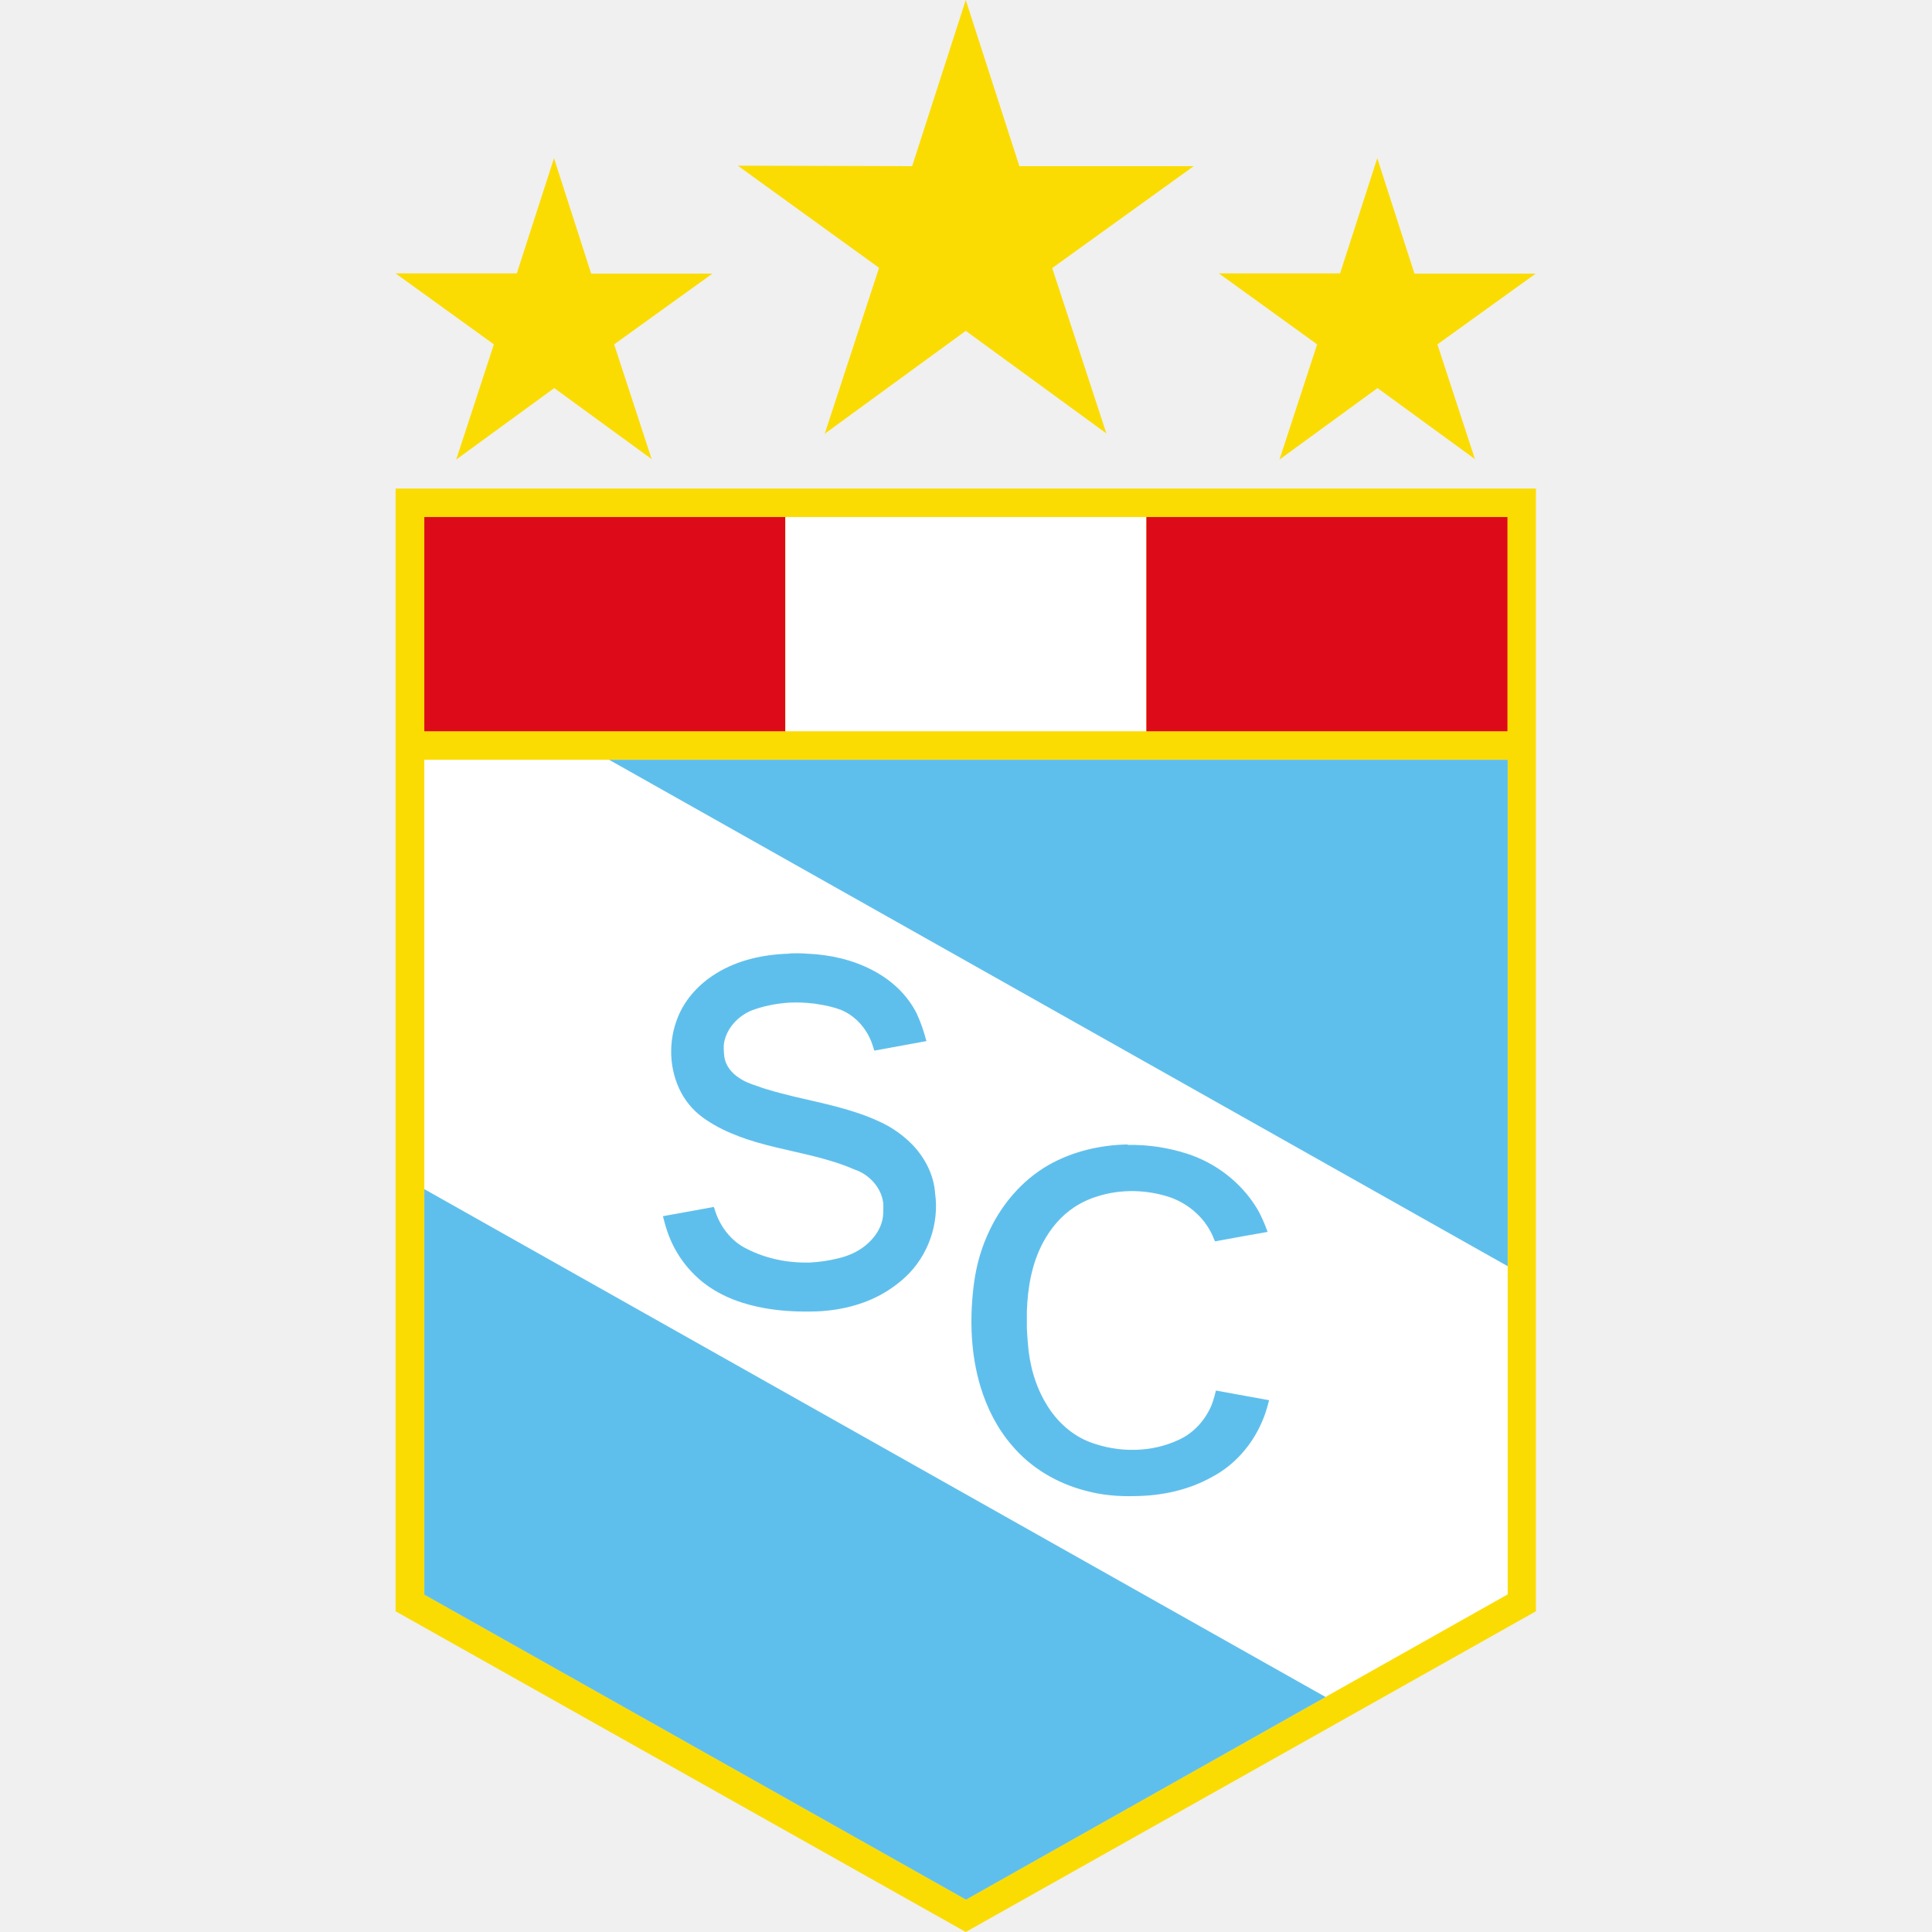
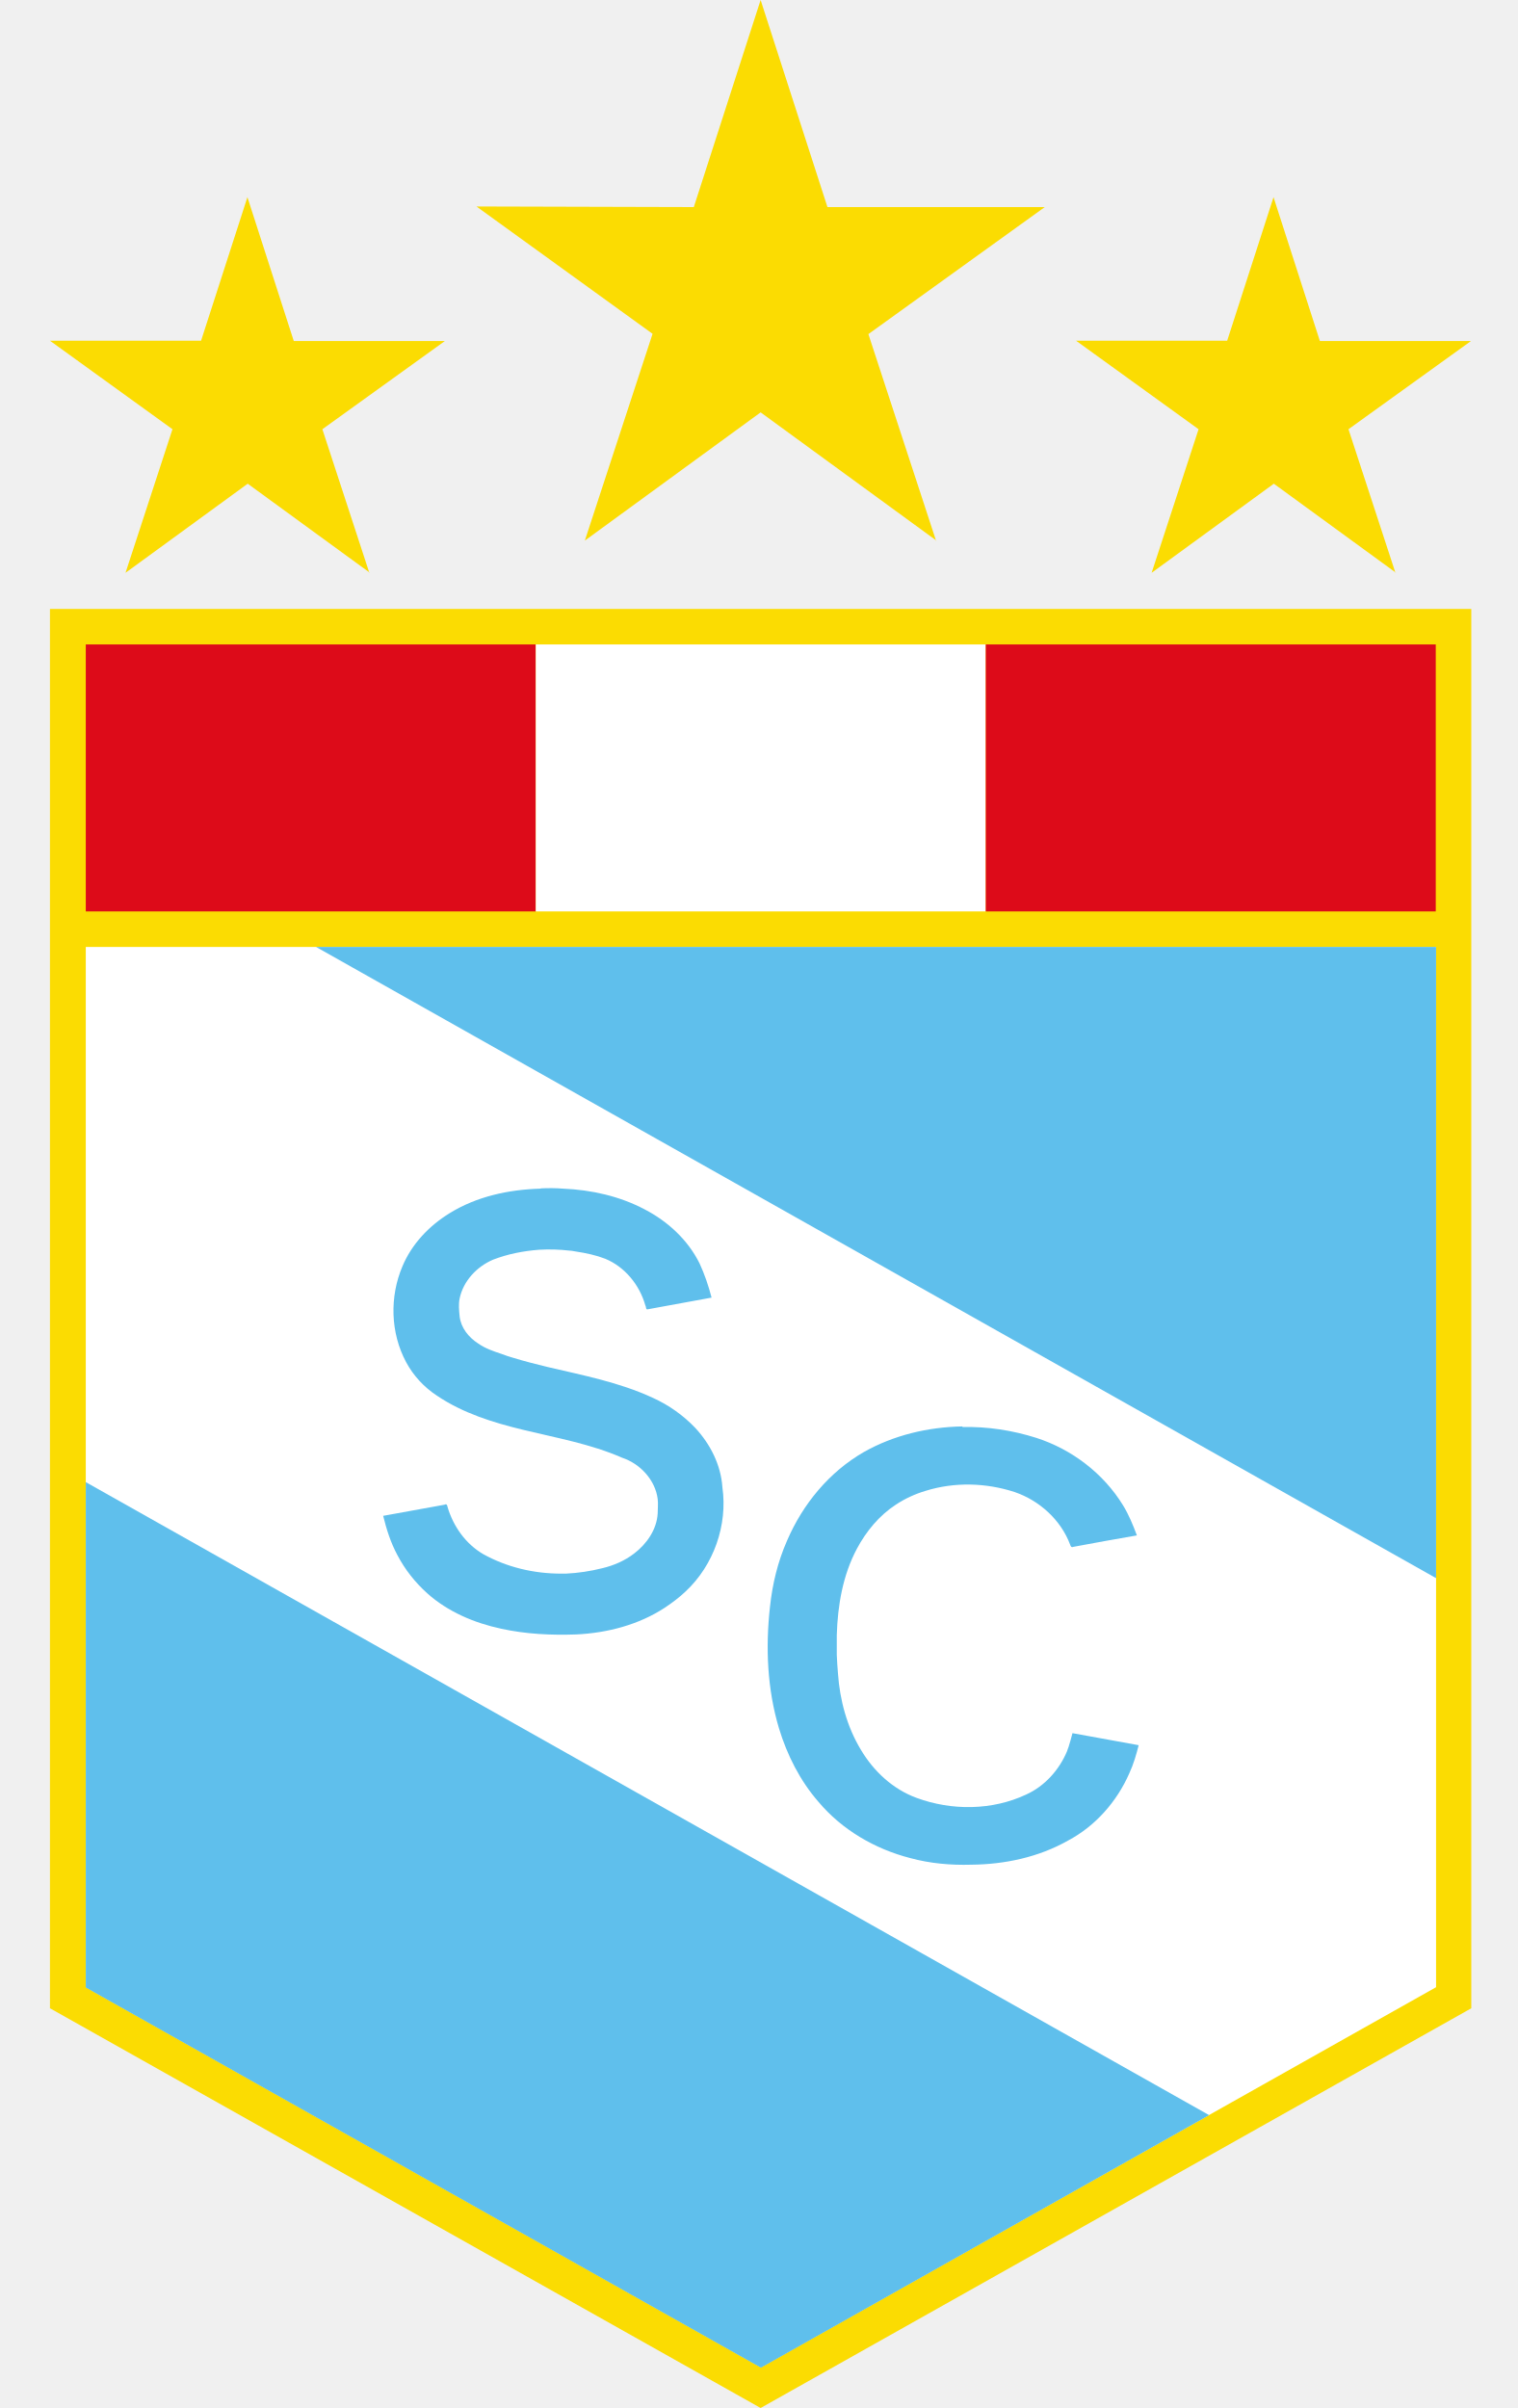
- <svg xmlns="http://www.w3.org/2000/svg" id="Capa_1" viewBox="0 0 80 80">
+ <svg xmlns="http://www.w3.org/2000/svg" width="50.4" height="80" viewBox="14.72 0 50.4 80">
  <defs>
    <style>.cls-1{fill:#5fbfec;}.cls-1,.cls-2,.cls-3,.cls-4{stroke-width:0px;}.cls-2{fill:#dd0b19;}.cls-3{fill:#fff;}.cls-4{fill:#fbdc02;}</style>
  </defs>
  <path id="path949-5" class="cls-4" d="m27.01,19.03l-4.06-2.96-4.06,2.96,1.56-4.77-4.07-2.94h5.02s1.54-4.77,1.54-4.77l1.54,4.78h5.02s-4.07,2.93-4.07,2.93l1.56,4.77Z" />
  <path id="path949-9" class="cls-4" d="m45.83,17.96l-5.84-4.26-5.84,4.26,2.25-6.87-5.85-4.23,7.22.02,2.22-6.88,2.22,6.88h7.22s-5.86,4.22-5.86,4.22l2.25,6.87Z" />
  <path id="path949-5-7" class="cls-4" d="m61.1,19.03l-4.06-2.96-4.06,2.96,1.56-4.77-4.07-2.94h5.02s1.54-4.77,1.54-4.77l1.54,4.78h5.02s-4.07,2.93-4.07,2.93l1.56,4.77Z" />
  <path id="path1695" class="cls-4" d="m16.39,20.23h47.21v46.49l-23.61,13.28-23.61-13.28V20.23Z" />
  <path id="path1700" class="cls-3" d="m17.57,31.46h44.86v34.56l-22.43,12.63-22.43-12.63V31.46Z" />
  <rect id="rect1389" class="cls-2" x="17.57" y="21.41" width="14.95" height="8.87" />
  <rect id="rect1389-3" class="cls-3" x="32.52" y="21.41" width="14.95" height="8.87" />
  <rect id="rect1389-3-5" class="cls-2" x="47.47" y="21.41" width="14.95" height="8.87" />
  <path id="path1703" class="cls-1" d="m25.22,31.46h37.21v20.97L25.22,31.46Z" />
  <path id="path1703-3" class="cls-1" d="m17.57,49.24v16.79l22.43,12.63,14.89-8.39-37.32-21.03Z" />
  <path id="path2077" class="cls-1" d="m46.69,47.39c-1.14.02-2.28.29-3.27.85-1.15.66-2.03,1.73-2.55,2.94-.31.7-.49,1.45-.57,2.21-.15,1.35-.09,2.73.3,4.03.27.89.7,1.74,1.31,2.44.78.93,1.88,1.57,3.05,1.87.66.18,1.35.24,2.03.22,1.11-.01,2.24-.25,3.21-.8.91-.48,1.63-1.3,2.04-2.24.14-.3.23-.62.31-.93-.73-.13-1.47-.27-2.2-.4-.04.15-.08.31-.13.46-.01.03-.04.1-.05.14-.26.62-.74,1.16-1.36,1.44-1.13.53-2.47.54-3.64.11-.79-.29-1.43-.89-1.85-1.6-.46-.76-.7-1.65-.76-2.53-.02-.21-.03-.42-.04-.62,0-.22,0-.45,0-.66.03-.99.2-1.99.67-2.87.31-.58.74-1.1,1.29-1.46.3-.2.65-.36.99-.46.96-.3,2.01-.27,2.96.04.82.28,1.53.92,1.84,1.74.02.06.04.11.11.08.7-.13,1.41-.26,2.11-.38-.13-.35-.27-.69-.46-1-.65-1.06-1.7-1.86-2.88-2.24-.79-.25-1.62-.38-2.45-.36h0Z" />
  <path id="path2079" class="cls-1" d="m32.67,39.49c-1.05.03-2.12.26-3.02.82-.68.42-1.25,1.02-1.56,1.76-.43,1.01-.4,2.21.12,3.18.24.45.6.84,1.03,1.12.86.58,1.86.89,2.85,1.13,1.11.27,2.25.47,3.3.93.6.2,1.1.74,1.18,1.37.02.16,0,.32,0,.48-.03.53-.36,1.01-.78,1.33-.31.24-.68.4-1.06.49-.4.1-.8.16-1.21.18-.04,0-.11,0-.16,0-.9,0-1.8-.21-2.59-.65-.58-.34-.99-.92-1.18-1.56-.01-.06-.03-.12-.1-.08-.68.12-1.36.25-2.04.37.11.45.25.89.47,1.3.25.48.59.91.99,1.27.69.62,1.57.99,2.46,1.18.82.18,1.66.22,2.5.19,1.03-.05,2.07-.32,2.94-.89.24-.16.48-.34.69-.54.93-.87,1.4-2.2,1.22-3.46-.05-.74-.4-1.43-.9-1.97-.4-.42-.88-.76-1.41-1-1.12-.52-2.33-.75-3.52-1.03-.37-.09-.76-.19-1.12-.3-.14-.04-.26-.08-.39-.13-.27-.09-.54-.18-.78-.35-.31-.2-.57-.52-.61-.9-.02-.2-.04-.4,0-.59.12-.58.57-1.06,1.11-1.29.49-.19,1.01-.29,1.53-.33.34-.02.68-.01,1.02.03.06,0,.14.02.21.03.33.05.66.12.97.24.65.27,1.14.87,1.33,1.55.03.04.01.14.07.13.71-.13,1.42-.26,2.13-.39-.1-.39-.23-.77-.4-1.14-.39-.78-1.05-1.39-1.82-1.79-.83-.44-1.77-.65-2.71-.69-.24-.02-.49-.02-.73-.01h0Z" />
</svg>
